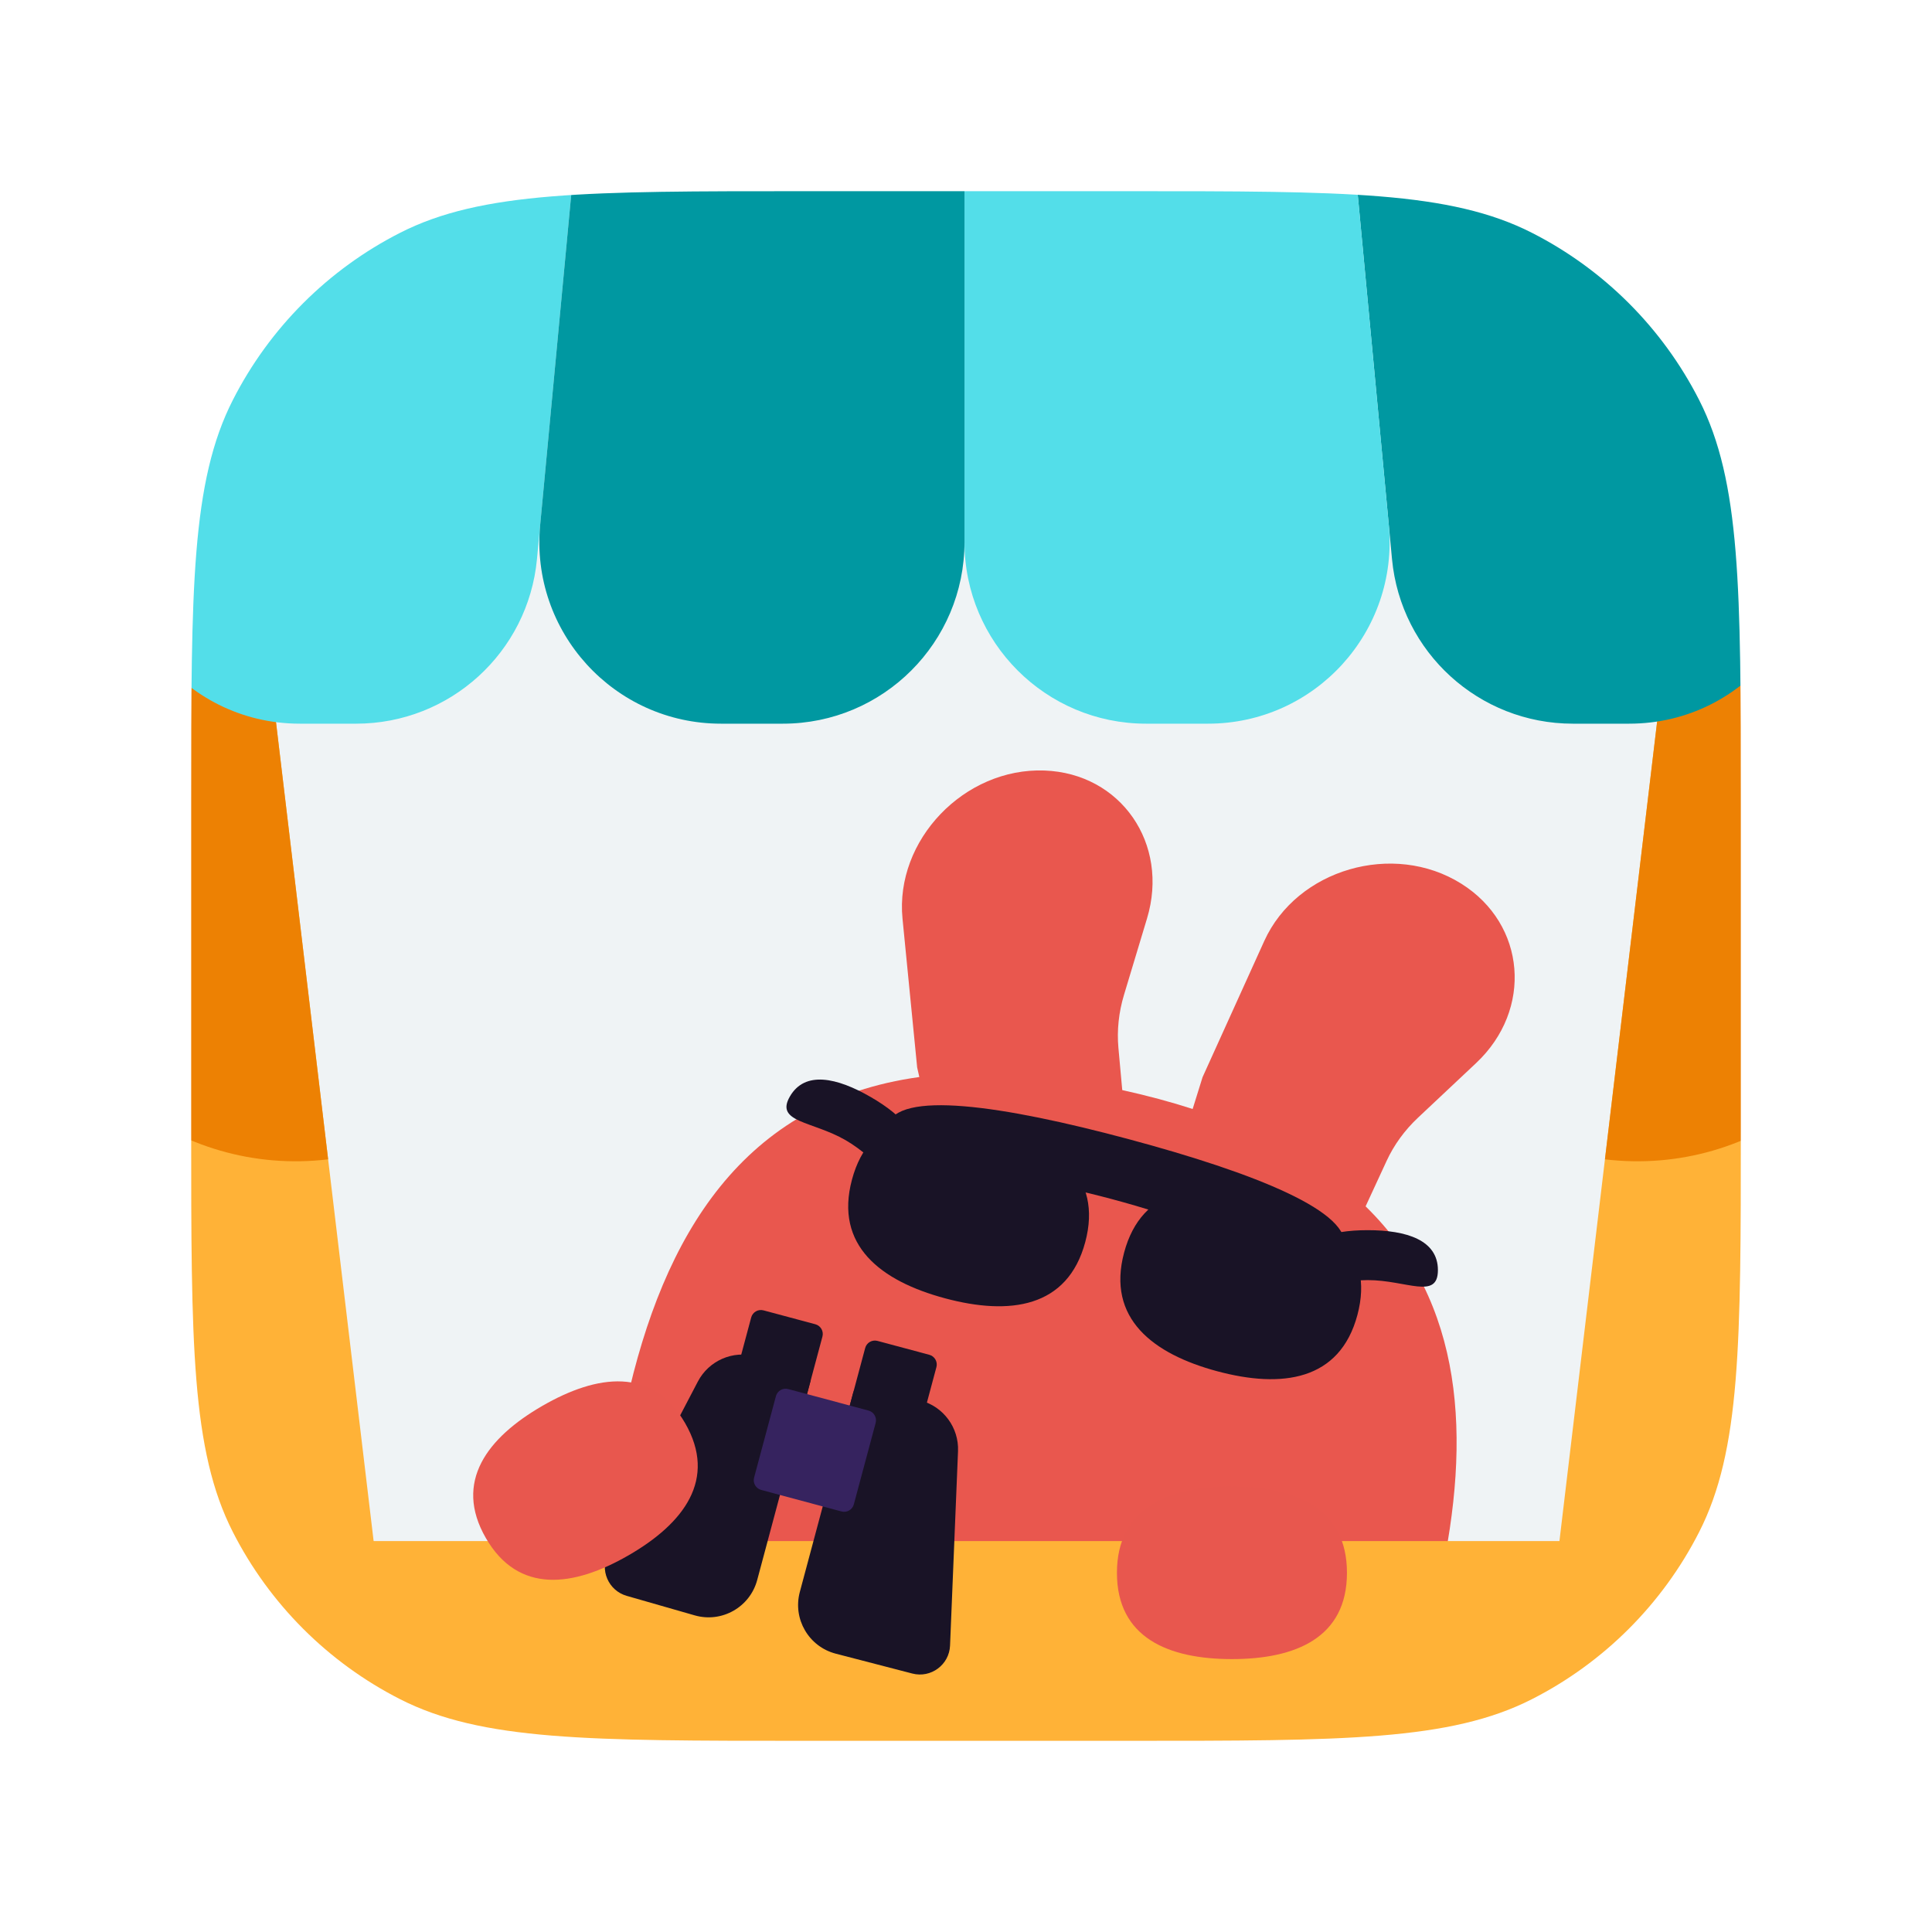
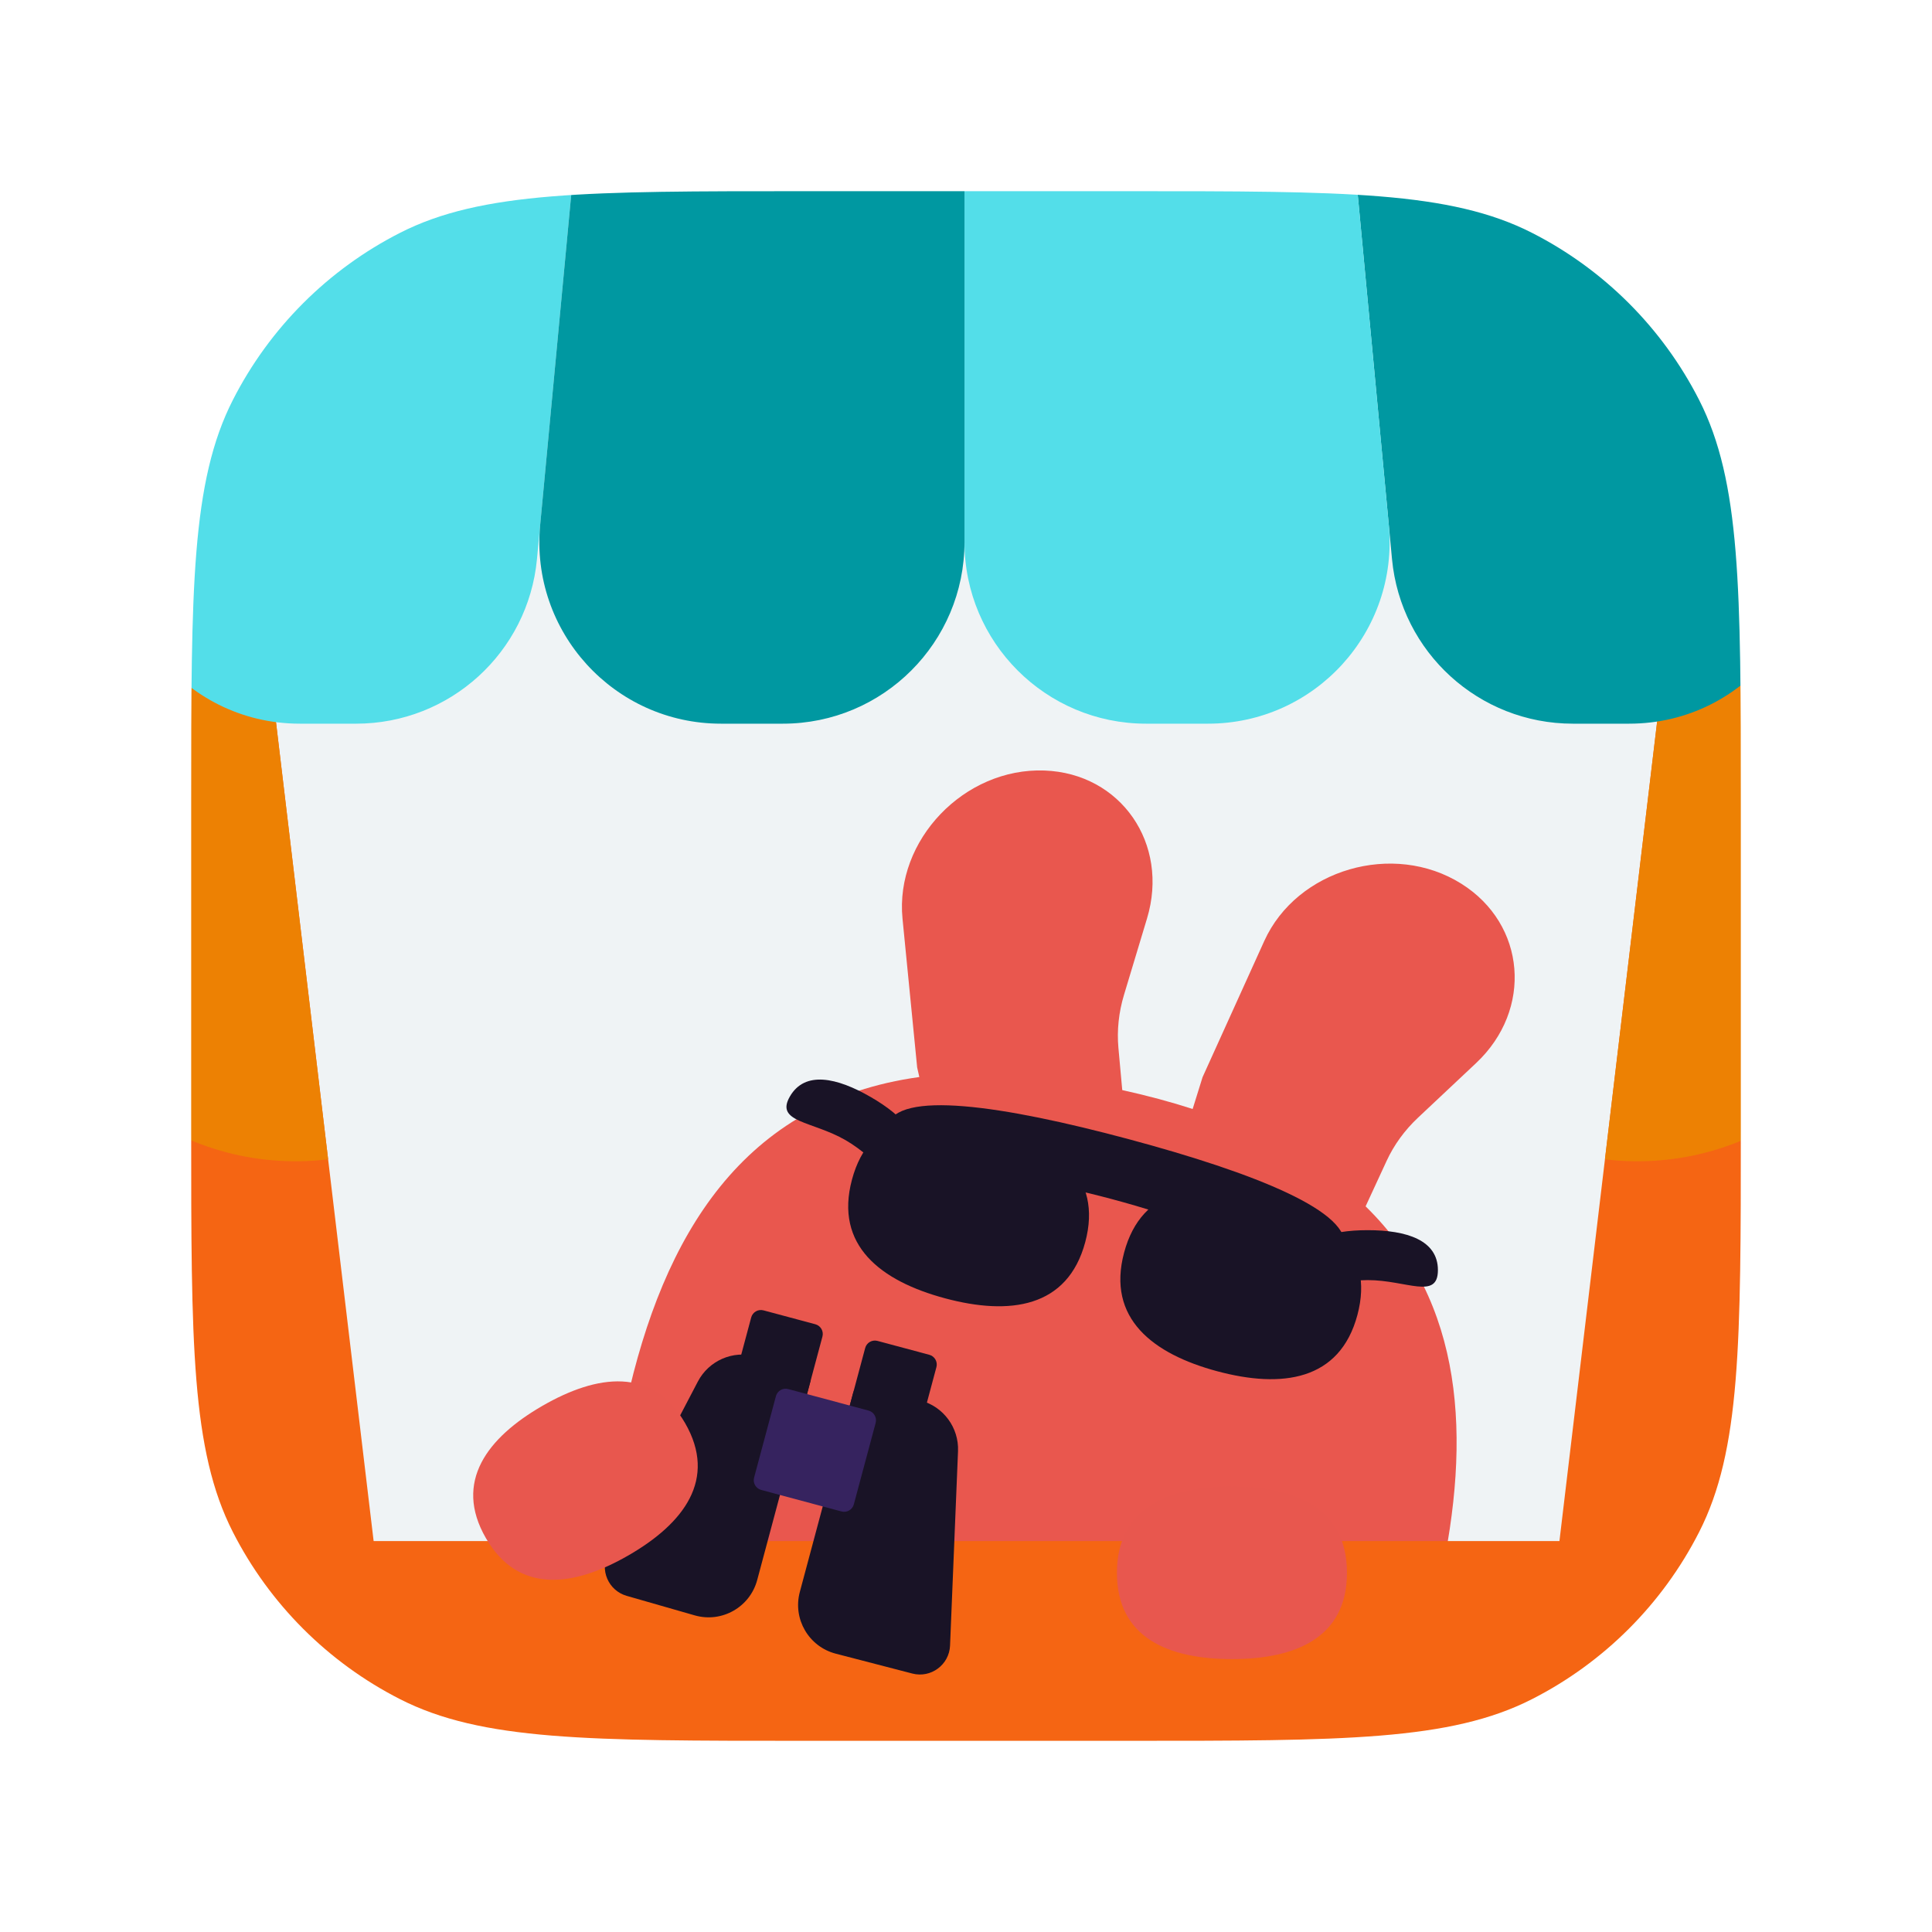
<svg xmlns="http://www.w3.org/2000/svg" width="192" height="192" fill="none" viewBox="0 0 192 192">
  <mask id="mask0" width="154" height="154" x="19" y="19" mask-type="alpha" maskUnits="userSpaceOnUse">
    <path fill="#C4C4C4" d="M19 79.8C19 58.518 19 47.877 23.142 39.748C26.785 32.598 32.598 26.785 39.748 23.142C47.877 19 58.518 19 79.8 19H112.2C133.482 19 144.123 19 152.252 23.142C159.402 26.785 165.215 32.598 168.858 39.748C173 47.877 173 58.518 173 79.8V112.2C173 133.482 173 144.123 168.858 152.252C165.215 159.402 159.402 165.215 152.252 168.858C144.123 173 133.482 173 112.2 173H79.8C58.518 173 47.877 173 39.748 168.858C32.598 165.215 26.785 159.402 23.142 152.252C19 144.123 19 133.482 19 112.2V79.8Z" />
  </mask>
  <g mask="url(#mask0)">
    <path fill="#EFF3F5" d="M19 79.8C19 58.518 19 47.877 23.142 39.748C26.785 32.598 32.598 26.785 39.748 23.142C47.877 19 58.518 19 79.8 19H112.2C133.482 19 144.123 19 152.252 23.142C159.402 26.785 165.215 32.598 168.858 39.748C173 47.877 173 58.518 173 79.8V112.2C173 133.482 173 144.123 168.858 152.252C165.215 159.402 159.402 165.215 152.252 168.858C144.123 173 133.482 173 112.2 173H79.8C58.518 173 47.877 173 39.748 168.858C32.598 165.215 26.785 159.402 23.142 152.252C19 144.123 19 133.482 19 112.2V79.8Z" />
    <path fill="#E9574E" fill-rule="evenodd" d="M125.639 93.52C128.876 86.376 138.469 83.583 145.222 87.82C151.654 91.855 152.353 100.329 146.692 105.649L140.917 111.077C139.593 112.322 138.534 113.779 137.801 115.367L135.712 119.886C145.5 129.435 146.252 142.847 143.086 157.262C138.227 179.392 125.974 195.506 93.857 188.453C61.741 181.4 57.367 161.635 62.227 139.506C65.904 122.76 73.814 109.459 91.362 107.034L91.147 106.083L89.691 91.301C88.922 83.496 95.834 76.281 103.8 76.573C111.388 76.852 116.231 83.841 113.989 91.279L111.702 98.867C111.177 100.608 110.989 102.398 111.147 104.141L111.528 108.331C114.026 108.882 116.355 109.509 118.525 110.209L119.509 107.049L125.639 93.52Z" clip-rule="evenodd" />
-     <path fill="#FFB237" d="M-4.762 160.337C-4.762 156.367 -1.543 153.148 2.427 153.148H189.272C193.242 153.148 196.461 156.367 196.461 160.337V200.401C196.461 204.371 193.242 207.59 189.272 207.59H2.427C-1.543 207.59 -4.762 204.371 -4.762 200.401V160.337Z" />
+     <path fill="#F56513" d="M-4.762 160.337C-4.762 156.367 -1.543 153.148 2.427 153.148H189.272C193.242 153.148 196.461 156.367 196.461 160.337V200.401C196.461 204.371 193.242 207.59 189.272 207.59H2.427C-1.543 207.59 -4.762 204.371 -4.762 200.401V160.337Z" />
    <path fill="#E8574E" d="M111 156.307C111 162.763 116.117 164.879 122.43 164.879C128.742 164.879 133.859 162.763 133.859 156.307C133.859 149.851 128.742 147.734 122.43 147.734C116.117 147.734 111 149.851 111 156.307Z" />
    <path fill="#191326" d="M107.85 123.44C106.096 129.987 100.331 130.743 93.93 129.028C87.528 127.312 82.914 123.776 84.668 117.228C86.422 110.681 92.187 109.926 98.588 111.641C104.99 113.356 109.604 116.893 107.85 123.44Z" />
    <path fill="#191326" d="M134.896 130.687C133.142 137.234 127.377 137.99 120.976 136.275C114.574 134.559 109.96 131.023 111.714 124.476C113.468 117.928 119.233 117.173 125.634 118.888C132.036 120.603 136.65 124.14 134.896 130.687Z" />
    <path fill="#191326" d="M133.565 124.065C132.6 127.665 123.082 122.537 110.545 119.178C98.009 115.819 87.201 115.501 88.166 111.901C89.131 108.301 99.61 109.844 112.146 113.203C124.682 116.562 134.529 120.466 133.565 124.065Z" />
    <path fill="#191326" d="M90.577 115.941C89.083 118.53 87.377 115.239 84.041 113.313C80.706 111.387 77.003 111.556 78.498 108.967C79.992 106.378 83.187 107.09 86.522 109.016C89.858 110.942 92.072 113.352 90.577 115.941Z" />
    <path fill="#191326" d="M128.95 126.223C128.95 129.212 132.072 127.215 135.924 127.215C139.776 127.215 142.898 129.212 142.898 126.223C142.898 123.233 139.776 122.253 135.924 122.253C132.072 122.253 128.95 123.233 128.95 126.223Z" />
    <path fill="#191326" d="M95.207 144.22L94.415 163.534C94.336 165.444 92.515 166.795 90.664 166.314L83.059 164.341C80.371 163.644 78.766 160.89 79.485 158.208L84.786 138.421C84.929 137.887 85.478 137.571 86.011 137.714L91.505 139.186C93.765 139.791 95.303 141.883 95.207 144.22Z" />
    <path fill="#191326" d="M69.353 137.296L60.448 154.32C59.568 156.003 60.453 158.07 62.279 158.594L69.041 160.534C71.728 161.305 74.526 159.723 75.249 157.022L80.539 137.283C80.681 136.749 80.365 136.201 79.832 136.058L75.078 134.784C72.817 134.178 70.438 135.222 69.353 137.296Z" />
    <rect width="7.33" height="10.379" x="86.239" y="132.999" fill="#191326" rx="1" transform="rotate(15 86.2393 132.999)" />
    <rect width="7.33" height="10.379" fill="#191326" rx="1" transform="matrix(-0.965926 -0.258819 -0.258819 0.965926 81.9915 131.861)" />
    <rect width="10.262" height="10.379" fill="#36235F" rx="1" transform="matrix(-0.965926 -0.258819 -0.258819 0.965926 87.2808 140.441)" />
    <path fill="#E8574E" d="M48.286 152.853C51.514 158.444 57.004 157.719 62.471 154.562C67.938 151.406 71.311 147.015 68.083 141.424C64.855 135.833 59.365 136.559 53.898 139.715C48.432 142.871 45.058 147.263 48.286 152.853Z" />
-     <path fill="#FFB237" d="M-1.259 59.807L25.621 56.602L39.258 170.991L12.379 174.196L-1.259 59.807Z" />
+     <path fill="#F56513" d="M-1.259 59.807L25.621 56.602L39.258 170.991L12.379 174.196L-1.259 59.807Z" />
    <path fill="#ED8103" d="M-1.259 59.807L25.621 56.602L32.609 115.214C17.763 116.984 4.294 106.384 2.524 91.539L-1.259 59.807Z" />
-     <path fill="#FFB237" d="M193.365 59.807L166.485 56.602L152.848 170.991L179.728 174.196L193.365 59.807Z" />
+     <path fill="#F56513" d="M193.365 59.807L166.485 56.602L152.848 170.991L179.728 174.196L193.365 59.807Z" />
    <path fill="#ED8103" d="M193.365 59.807L166.485 56.602L159.498 115.214C174.343 116.984 187.812 106.384 189.582 91.539L193.365 59.807Z" />
    <path fill="#0098A1" d="M167.998 1.374C166.139 -6.465 159.138 -12 151.081 -12C140.836 -12 132.812 -3.186 133.771 7.014L138.337 55.561C139.208 64.832 146.992 71.918 156.304 71.918H161.902C173.553 71.918 182.151 61.042 179.462 49.706L167.998 1.374Z" />
    <path fill="#53DEE9" d="M23.701 1.374C25.561 -6.465 32.562 -12 40.618 -12C50.863 -12 58.887 -3.186 57.928 7.014L53.363 55.561C52.491 64.832 44.708 71.918 35.395 71.918H29.797C18.146 71.918 9.548 61.042 12.237 49.706L23.701 1.374Z" />
    <path fill="#53DEE9" d="M133.521 4.357C132.649 -4.914 124.866 -12 115.554 -12H113.896C103.929 -12 95.849 -3.92 95.849 6.047V53.871C95.849 63.838 103.929 71.918 113.896 71.918H120.051C130.685 71.918 139.014 62.769 138.019 52.181L133.521 4.357Z" />
    <path fill="#0098A1" d="M58.178 4.357C59.05 -4.914 66.833 -12 76.145 -12H77.803C87.77 -12 95.85 -3.92 95.85 6.047V53.871C95.85 63.838 87.77 71.918 77.803 71.918H71.648C61.014 71.918 52.685 62.769 53.681 52.181L58.178 4.357Z" />
  </g>
</svg>
